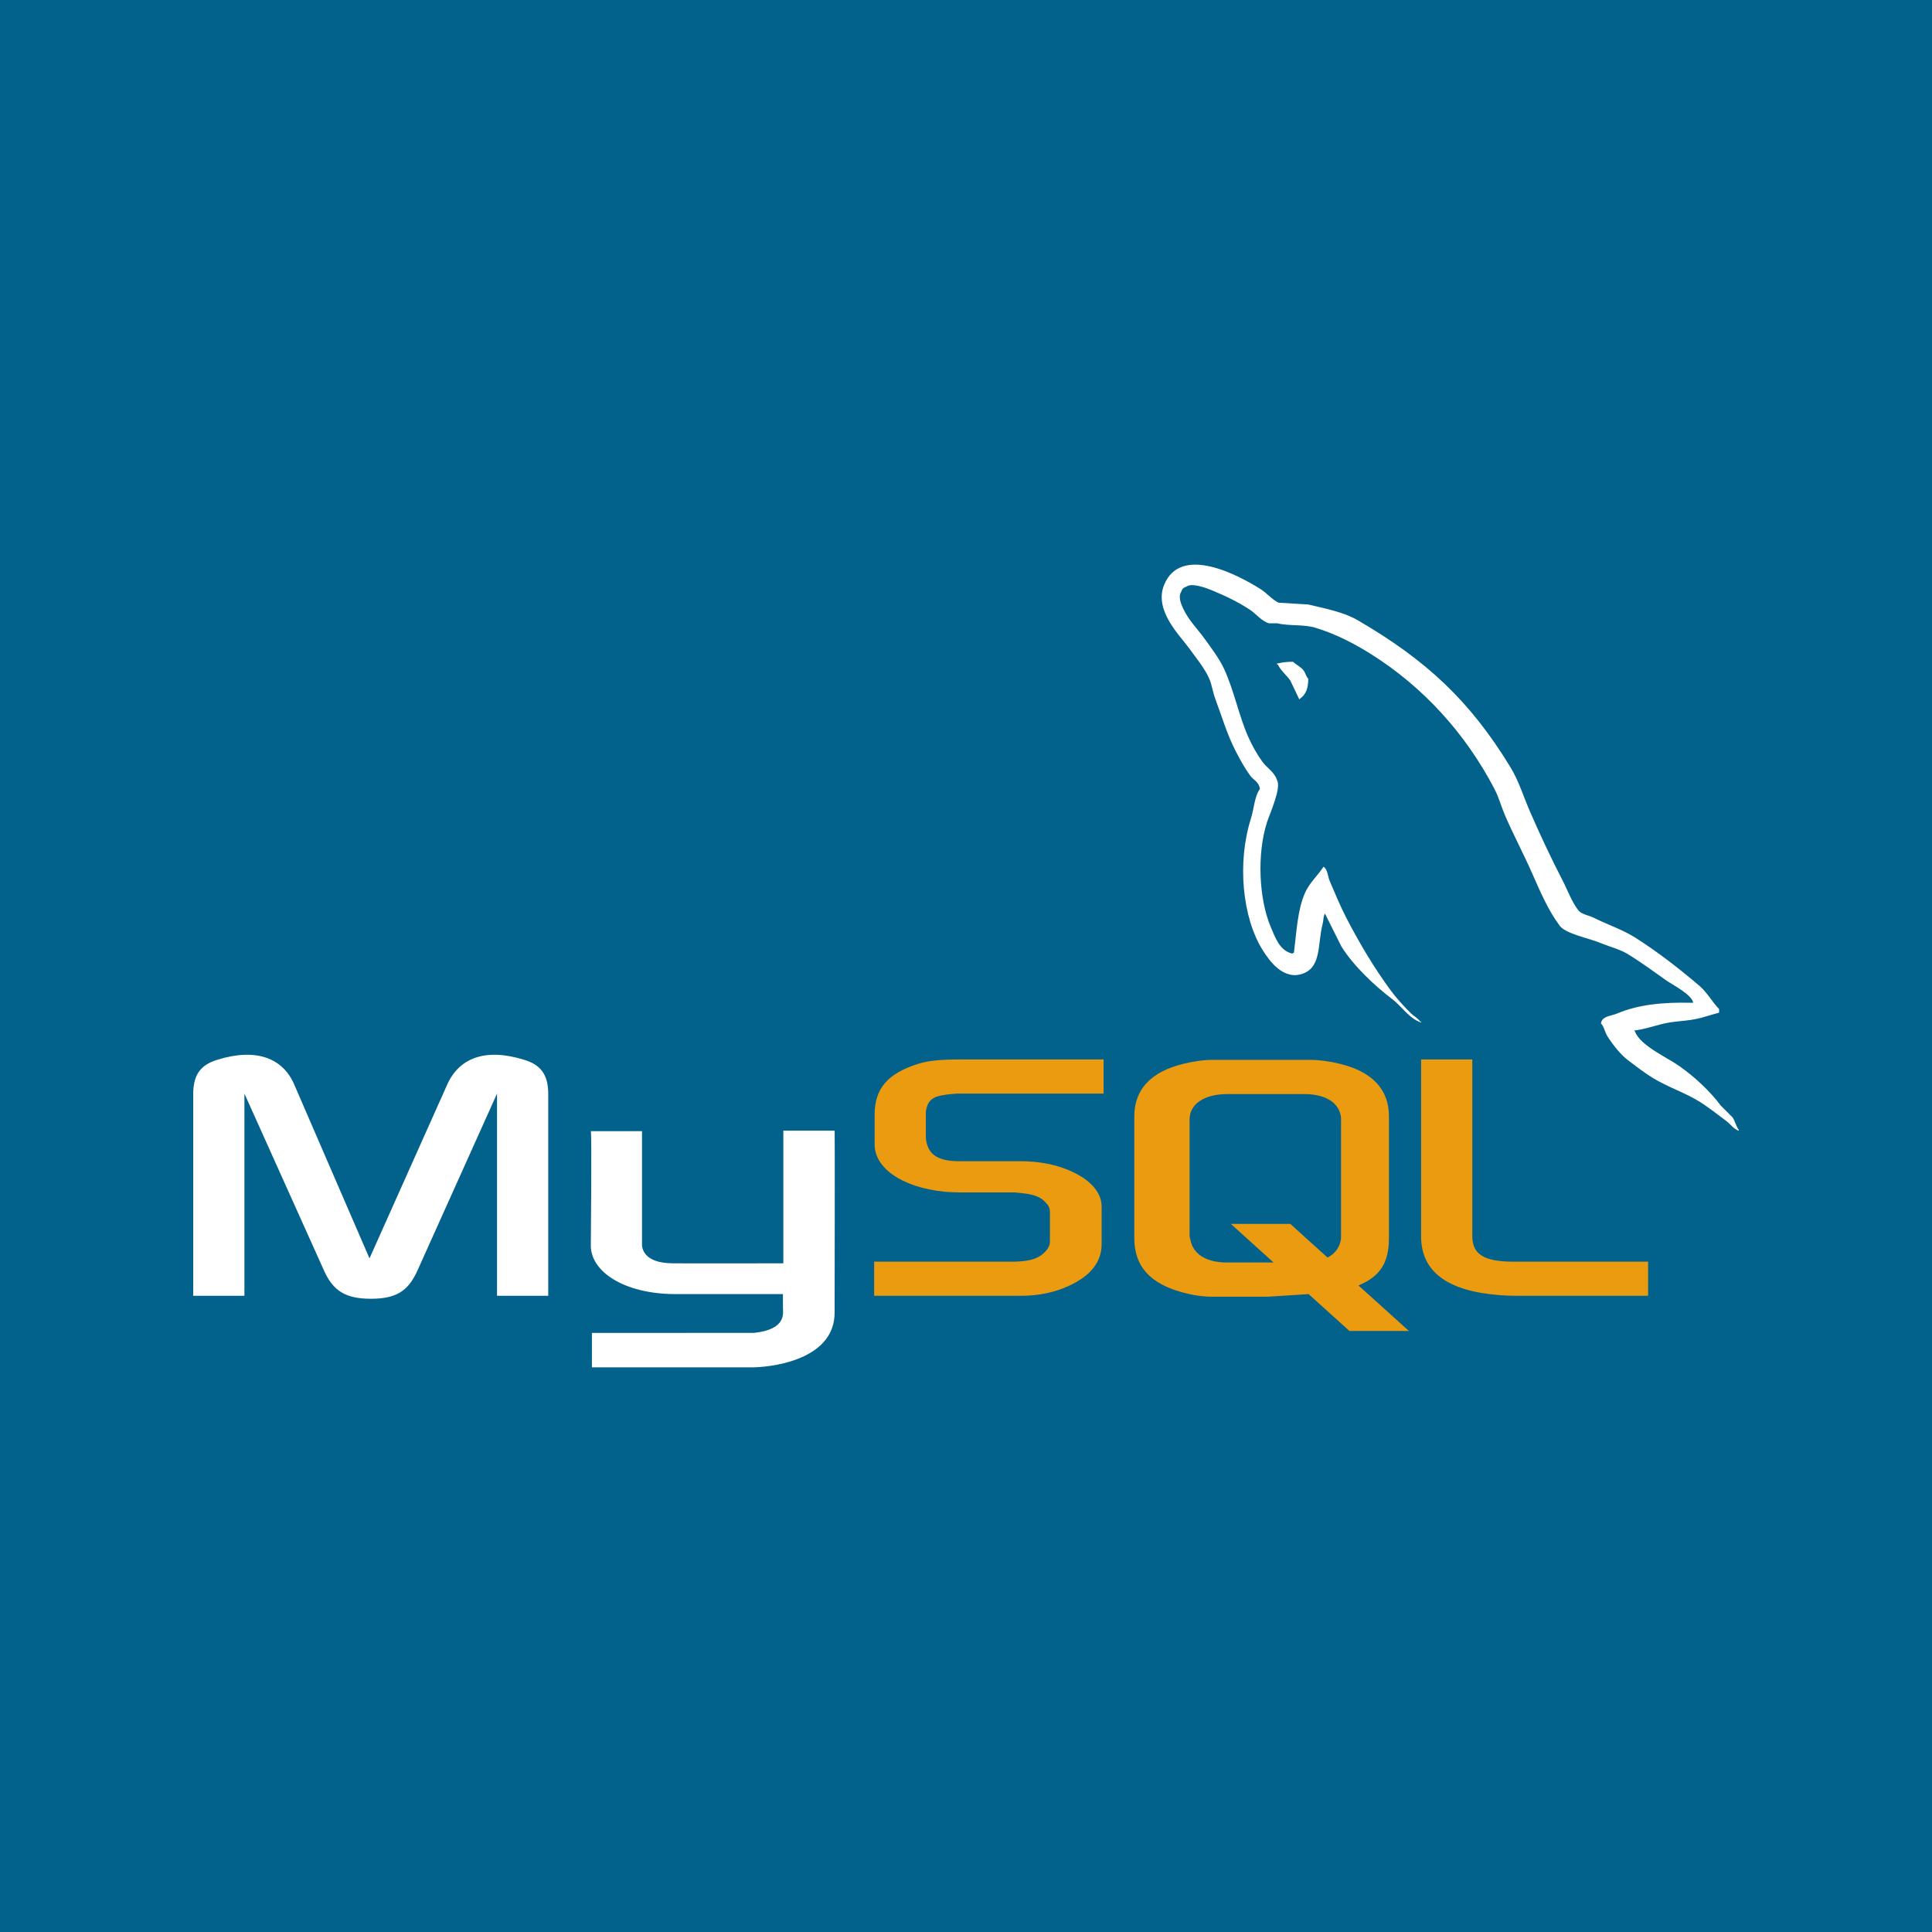
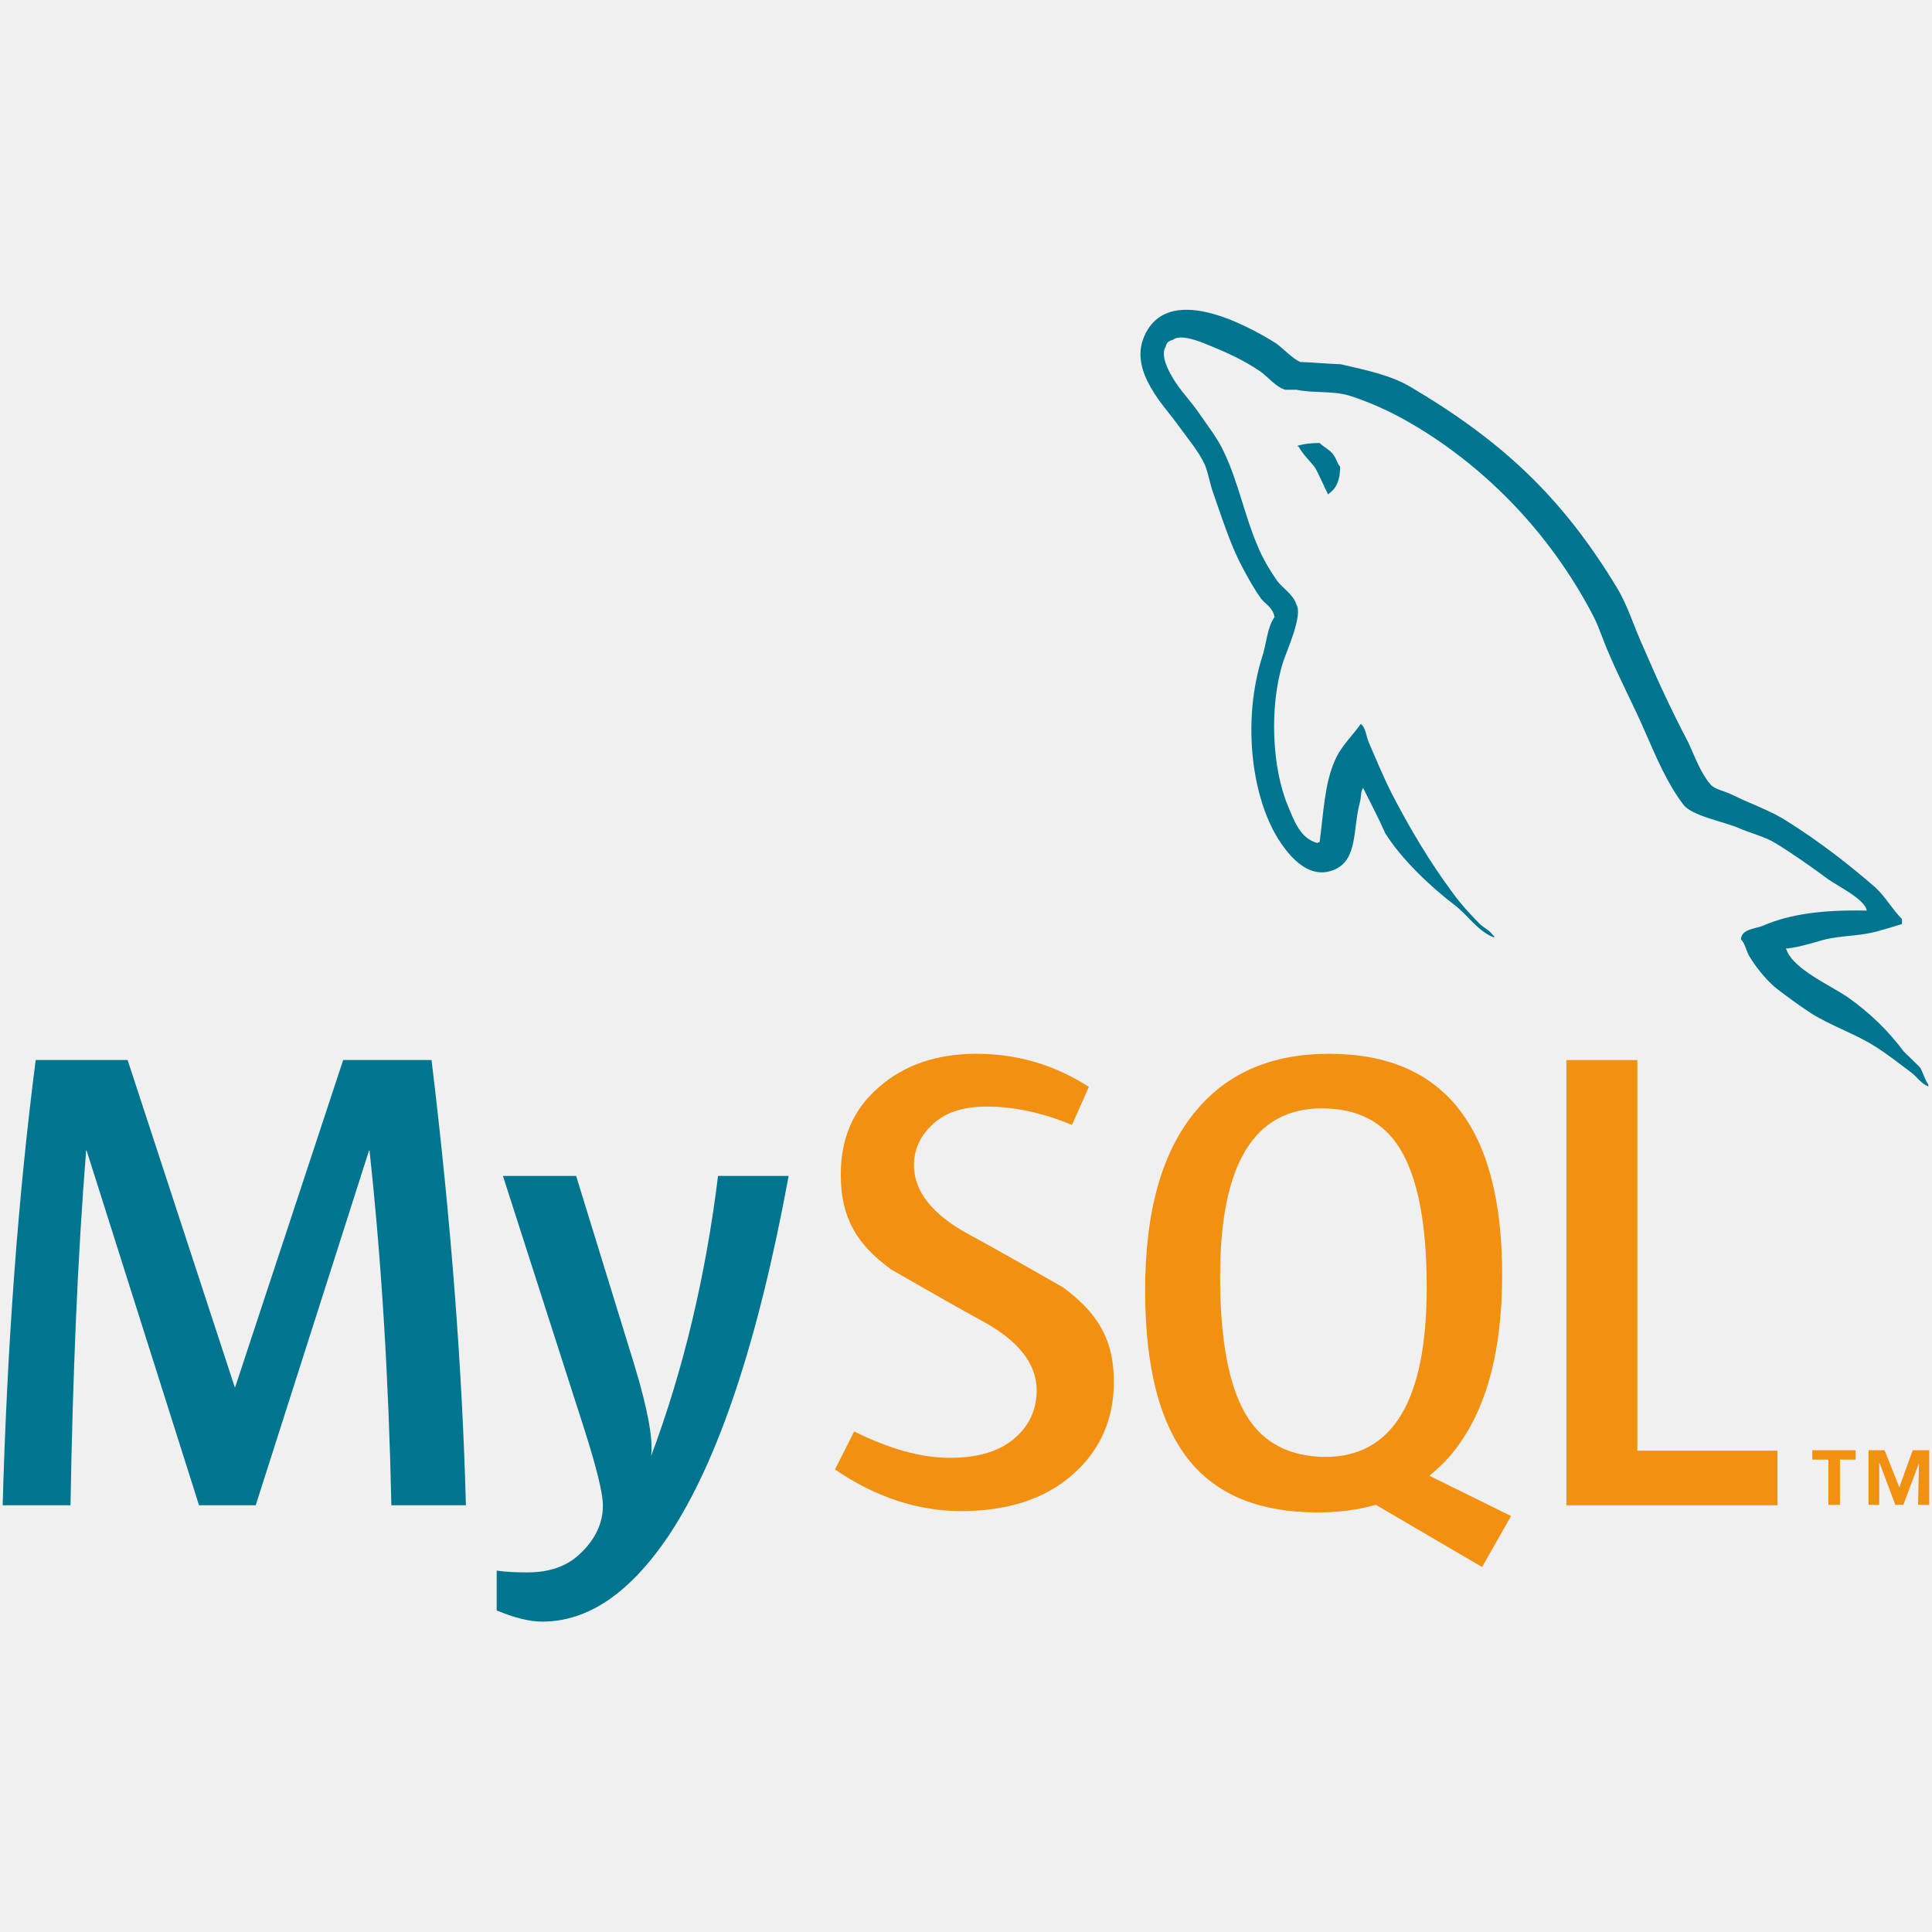
- <svg xmlns="http://www.w3.org/2000/svg" viewBox="0 0 200 200" enable-background="new 0 0 200 200">
-   <g>
-     <path fill="#03628C" d="M0 0h200v200h-200z" />
-     <path d="M20.001 134.141h5.301v-20.933l8.207 18.249c.968 2.209 2.293 2.99 4.893 2.99s3.875-.781 4.843-2.99l8.207-18.249v20.933h5.301v-20.898c0-2.039-.815-3.026-2.498-3.534-4.027-1.257-6.729-.169-7.952 2.55l-8.053 18.01-7.797-18.012c-1.173-2.717-3.925-3.805-7.952-2.55-1.683.51-2.498 1.495-2.498 3.534v20.9h-.002zm41.159-17.04h5.299v11.533c-.049.626.201 2.097 3.105 2.143 1.481.023 11.435 0 11.528 0v-13.733h5.312c.025 0-.005 18.728-.005 18.805.028 4.619-5.73 5.622-8.386 5.699h-16.738v-3.566c.028 0 16.727.004 16.768-.001 3.413-.36 3.009-2.056 3.008-2.626v-1.391h-11.266c-5.241-.048-8.581-2.336-8.623-4.968-.003-.241.114-11.779-.002-11.895z" fill="#fff" />
-     <path d="M90.491 134.141h15.241c1.785 0 3.519-.373 4.894-1.018 2.293-1.053 3.414-2.48 3.414-4.351v-3.874c0-1.529-1.274-2.957-3.772-3.907-1.325-.511-2.957-.781-4.538-.781h-6.423c-2.141 0-3.16-.645-3.414-2.072-.05-.17-.05-.306-.05-.476v-2.413c0-.135 0-.272.05-.441.254-1.088.815-1.394 2.702-1.564l.51-.034h15.139v-3.533h-14.883c-2.141 0-3.262.135-4.281.441-3.16.986-4.538 2.548-4.538 5.267v3.092c0 2.379 2.703 4.418 7.239 4.894.511.032 1.019.068 1.529.068h5.506c.204 0 .408 0 .561.032 1.683.135 2.395.443 2.906 1.053.306.306.406.613.406.951v3.093c0 .373-.254.849-.764 1.257-.458.408-1.223.68-2.243.748l-.561.034h-14.63v3.534zm56.621-6.15c0 3.635 2.702 5.674 8.155 6.083.51.034 1.019.067 1.529.067h13.814v-3.533h-13.915c-3.11 0-4.281-.782-4.281-2.652v-18.281h-5.301v18.316h-.001zm-29.688.183v-12.6c0-3.2 2.248-5.142 6.692-5.755.459-.068.972-.102 1.43-.102h10.063c.511 0 .97.034 1.48.102 4.444.613 6.693 2.554 6.693 5.755v12.6c0 2.599-.955 3.987-3.155 4.893l5.223 4.714h-6.156l-4.225-3.814-4.253.27h-5.671c-.97 0-1.991-.135-3.115-.443-3.371-.919-5.006-2.691-5.006-5.62zm5.721-.306c0 .17.05.342.102.546.306 1.465 1.686 2.281 3.779 2.281h4.816l-4.423-3.994h6.156l3.857 3.484c.712-.381 1.179-.959 1.343-1.703.05-.17.05-.341.05-.511v-12.088c0-.135 0-.307-.05-.477-.307-1.363-1.686-2.145-3.729-2.145h-8.021c-2.348 0-3.881 1.022-3.881 2.622v11.985h.001z" fill="#EA9B0F" />
-     <path d="M175.274 103.81c-3.258-.089-5.747.214-7.876 1.111-.605.255-1.569.262-1.667 1.019.332.35.383.87.648 1.298.508.822 1.366 1.924 2.132 2.501.835.631 1.697 1.307 2.595 1.854 1.594.973 3.374 1.528 4.911 2.501.905.575 1.803 1.298 2.686 1.947.437.319.729.818 1.298 1.018v-.092c-.298-.379-.375-.901-.649-1.298l-1.205-1.205c-1.178-1.564-2.672-2.936-4.263-4.076-1.267-.91-4.103-2.139-4.632-3.614l-.093-.092c.898-.102 1.951-.427 2.779-.649 1.394-.374 2.639-.277 4.077-.649l1.946-.557v-.369c-.726-.746-1.246-1.734-2.039-2.409-2.074-1.766-4.339-3.532-6.671-5.005-1.293-.815-2.892-1.346-4.263-2.037-.459-.234-1.27-.354-1.576-.742-.721-.917-1.112-2.08-1.668-3.15-1.161-2.239-2.305-4.685-3.336-7.043-.702-1.606-1.161-3.191-2.037-4.632-4.208-6.917-8.737-11.093-15.752-15.196-1.493-.874-3.29-1.217-5.188-1.667l-3.058-.186c-.621-.259-1.268-1.021-1.853-1.39-2.325-1.468-8.287-4.662-10.008-.462-1.086 2.65 1.626 5.236 2.595 6.579.68.942 1.552 1.997 2.039 3.057.32.697.374 1.395.649 2.132.672 1.814 1.259 3.79 2.13 5.466.44.849.926 1.743 1.483 2.502.341.465.926.671 1.018 1.39-.572.8-.605 2.044-.926 3.057-1.448 4.566-.902 10.243 1.205 13.622.646 1.039 2.169 3.263 4.262 2.409 1.831-.746 1.423-3.057 1.947-5.097.119-.461.045-.801.277-1.111v.093l1.668 3.336c1.235 1.988 3.425 4.065 5.281 5.467.963.726 1.721 1.985 2.965 2.409v-.094h-.092c-.243-.375-.618-.53-.928-.834-.725-.711-1.532-1.594-2.13-2.409-1.689-2.292-3.181-4.801-4.541-7.413-.649-1.246-1.213-2.622-1.76-3.892-.212-.489-.209-1.23-.648-1.481-.601.929-1.483 1.681-1.947 2.779-.741 1.755-.836 3.896-1.111 6.115l-.186.092c-1.292-.311-1.745-1.64-2.225-2.779-1.213-2.881-1.439-7.523-.37-10.84.276-.859 1.524-3.563 1.018-4.356-.241-.791-1.037-1.248-1.481-1.854-.551-.747-1.102-1.73-1.483-2.595-.994-2.246-1.457-4.769-2.501-7.041-.501-1.086-1.345-2.185-2.039-3.15-.768-1.071-1.628-1.858-2.225-3.151-.212-.459-.499-1.196-.186-1.668.099-.319.243-.452.557-.556.537-.414 2.034.138 2.594.37 1.486.618 2.726 1.205 3.986 2.039.604.401 1.214 1.175 1.946 1.39h.834c1.305.299 2.766.092 3.985.462 2.155.655 4.085 1.674 5.837 2.781 5.341 3.373 9.706 8.173 12.694 13.899.48.923.689 1.801 1.111 2.779.854 1.972 1.93 4.001 2.779 5.93.848 1.924 1.675 3.866 2.874 5.467.63.841 3.063 1.293 4.169 1.76.775.328 2.045.67 2.779 1.111 1.403.846 2.763 1.854 4.077 2.781.659.465 2.681 1.481 2.782 2.318zm-41.419-35.302c-.679-.013-1.16.075-1.668.186v.092h.093c.324.667.895 1.095 1.297 1.668l.928 1.946.092-.092c.574-.404.836-1.05.834-2.039-.231-.243-.265-.546-.463-.834-.265-.386-.779-.603-1.113-.927z" fill="#fff" />
+ <svg xmlns="http://www.w3.org/2000/svg" version="1.1" id="图层_1" x="0px" y="0px" viewBox="0 0 100 100" style="enable-background:new 0 0 100 100;" xml:space="preserve">
+   <style type="text/css">
+ 	.st0{fill:#00758F;}
+ 	.st1{fill:#F29111;}
+ </style>
+   <g id="XMLID_12_" transform="matrix(1.818926,0,0,1.823775,-82.14211,-64.84365)">
+     <g id="XMLID_13_" transform="matrix(1.269924,0,0,-1.269924,3.366231,208.1249)">
+       <g id="XMLID_14_" transform="scale(0.1,0.1)">
+         <path id="XMLID_10_" class="st0" d="M433.5,1022.5h-16.7c-0.6,28.1-2.2,54.5-4.9,79.3h-0.1l-25.4-79.3h-12.7l-25.2,79.3h-0.1     c-1.9-23.8-3-50.2-3.5-79.3h-15.2c1,35.4,3.4,68.5,7.4,99.5h20.6l24-73.1h0.1l24.2,73.1h19.8     C430.2,1085.8,432.7,1052.6,433.5,1022.5" />
+         <path id="XMLID_9_" class="st0" d="M505.8,1096c-6.8-36.8-15.7-63.5-26.8-80.2c-8.7-12.9-18.1-19.3-28.4-19.3     c-2.8,0-6.1,0.8-10.2,2.5v8.9c2-0.3,4.3-0.4,6.9-0.4c4.8,0,8.7,1.3,11.6,4c3.5,3.2,5.3,6.9,5.3,10.9c0,2.8-1.4,8.4-4.1,16.9     l-18.3,56.8h16.4l13.1-42.4c2.9-9.6,4.2-16.4,3.7-20.2c7.2,19.2,12.2,40,15,62.6H505.8" />
+         <path id="XMLID_8_" class="st1" d="M578.7,1050.1c0-8.4-3.1-15.4-9.3-20.8c-6.2-5.4-14.5-8.1-24.9-8.1c-9.7,0-19.2,3.1-28.3,9.3     l4.3,8.5c7.9-3.9,15-5.9,21.4-5.9c6,0,10.7,1.3,14.1,4c3.4,2.7,5.4,6.4,5.4,11.1c0,5.9-4.1,11-11.7,15.2     c-7,3.8-20.9,11.8-20.9,11.8c-7.6,5.5-11.3,11.4-11.3,21.2c0,8.1,2.8,14.6,8.5,19.5c5.7,5,13,7.5,21.9,7.5     c9.2,0,17.6-2.5,25.2-7.4l-3.8-8.5c-6.5,2.7-12.9,4.1-19.1,4.1c-5.1,0-9-1.2-11.8-3.7c-2.8-2.4-4.5-5.6-4.5-9.4     c0-5.9,4.2-11,12-15.3c7.1-3.8,21.4-12,21.4-12C574.8,1065.7,578.7,1059.8,578.7,1050.1" />
+         <path id="XMLID_21_" class="st1" d="M608.5,1042.4c-4,6.5-6,16.9-6,31.2c0,25.1,7.6,37.6,22.8,37.6c8,0,13.8-3,17.5-9     c4-6.5,6-16.8,6-31c0-25.3-7.6-37.9-22.8-37.9C618.1,1033.4,612.2,1036.4,608.5,1042.4 M667.7,1020.1l-18.3,9     c1.6,1.3,3.2,2.8,4.6,4.4c7.8,9.1,11.7,22.6,11.7,40.5c0,32.9-12.9,49.4-38.8,49.4c-12.7,0-22.6-4.2-29.6-12.5     c-7.8-9.1-11.6-22.6-11.6-40.4c0-17.5,3.4-30.3,10.3-38.5c6.3-7.4,15.7-11.1,28.4-11.1c4.7,0,9.1,0.6,13,1.7l23.8-13.9     L667.7,1020.1" />
+         <path id="XMLID_5_" class="st1" d="M727.4,1022.5h-47.3v99.5H696v-87.3h31.4V1022.5" />
+         <path id="XMLID_17_" class="st1" d="M738.8,1022.6h2.6v10.1h3.5v2.1h-9.7v-2.1h3.6V1022.6L738.8,1022.6z M758.9,1022.6h2.5v12.2     h-3.7l-3-8.3l-3.3,8.3h-3.6v-12.2h2.4v9.3h0.1l3.5-9.3h1.8l3.5,9.3L758.9,1022.6" />
+         <path id="XMLID_2_" class="st0" d="M747.4,1155.4c-9.6,0.2-17.1-0.7-23.3-3.4c-1.8-0.7-4.7-0.7-4.9-3c1-1,1.1-2.5,1.9-3.8     c1.4-2.4,4-5.6,6.2-7.3c2.5-1.9,5.1-3.8,7.7-5.5c4.7-2.9,10-4.6,14.5-7.5c2.7-1.7,5.3-3.8,7.9-5.7c1.3-1,2.2-2.5,3.8-3.1v0.4     c-0.8,1.1-1.1,2.6-1.9,3.9c-1.2,1.2-2.4,2.3-3.6,3.5c-3.5,4.7-7.8,8.8-12.5,12.1c-3.9,2.7-12.3,6.3-13.8,10.7     c0,0-0.1,0.1-0.2,0.2c2.6,0.2,5.8,1.2,8.3,1.9c4.1,1.1,7.8,0.8,12,1.9c1.9,0.5,3.9,1.1,5.8,1.7v1.1c-2.2,2.2-3.7,5-6,7.1     c-6.1,5.3-12.9,10.5-19.8,14.8c-3.7,2.4-8.5,4-12.5,6c-1.4,0.7-3.8,1.1-4.7,2.3c-2.2,2.6-3.4,6.1-4.9,9.3     c-3.5,6.6-6.9,13.9-9.9,20.9c-2.2,4.7-3.5,9.4-6.1,13.7c-12.4,20.4-25.8,32.8-46.5,45c-4.4,2.5-9.7,3.6-15.4,4.9     c-3,0.1-6,0.4-9,0.5c-1.9,0.8-3.9,3.1-5.5,4.2c-6.9,4.3-24.5,13.7-29.6,1.3c-3.2-7.8,4.8-15.5,7.6-19.5c2-2.8,4.7-5.9,6.1-9     c0.8-2,1.1-4.2,1.9-6.4c1.9-5.3,3.7-11.2,6.3-16.1c1.3-2.5,2.8-5.2,4.4-7.4c1-1.3,2.6-1.9,3-4.1c-1.7-2.4-1.8-6-2.8-9     c-4.3-13.6-2.6-30.4,3.5-40.4c1.9-3,6.5-9.6,12.6-7.1c5.4,2.2,4.2,9,5.8,15c0.4,1.5,0.1,2.4,0.8,3.4v-0.2c1.7-3.4,3.4-6.6,4.9-10     c3.7-5.9,10.2-12,15.6-16.1c2.9-2.2,5.2-5.9,8.8-7.2v0.4h-0.2c-0.7,1.1-1.8,1.6-2.8,2.4c-2.2,2.2-4.6,4.8-6.3,7.2     c-5,6.7-9.5,14.2-13.5,21.9c-1.9,3.7-3.6,7.8-5.2,11.5c-0.7,1.4-0.7,3.6-1.9,4.3c-1.8-2.6-4.4-4.9-5.8-8.2     c-2.3-5.2-2.5-11.5-3.4-18.2c-0.5-0.1-0.2,0-0.5-0.2c-3.8,1-5.2,4.9-6.6,8.3c-3.6,8.5-4.2,22.3-1.1,32.1c0.8,2.5,4.5,10.5,3,12.9     c-0.7,2.3-3.1,3.6-4.4,5.4c-1.6,2.3-3.3,5.2-4.3,7.7c-2.9,6.7-4.3,14.2-7.5,20.9c-1.4,3.1-4,6.4-6,9.3c-2.3,3.2-4.8,5.5-6.6,9.4     c-0.6,1.3-1.4,3.5-0.5,4.9c0.2,1,0.7,1.3,1.7,1.6c1.6,1.3,6-0.4,7.6-1.1c4.5-1.8,8.2-3.5,11.9-6c1.7-1.2,3.5-3.5,5.6-4.1h2.5     c3.8-0.8,8.2-0.2,11.8-1.3c6.4-2,12.1-5,17.3-8.3c15.7-10,28.7-24.2,37.5-41.1c1.4-2.8,2.1-5.3,3.4-8.2     c2.5-5.9,5.7-11.9,8.2-17.7c2.5-5.7,4.9-11.4,8.5-16.1c1.8-2.5,9-3.8,12.3-5.2c2.4-1.1,6.1-2,8.3-3.4c4.1-2.5,8.2-5.4,12-8.2     C741.1,1160.8,747.1,1157.8,747.4,1155.4" />
+         <path id="XMLID_1_" class="st0" d="M624.8,1259.9c-2,0-3.5-0.2-4.9-0.6v-0.2h0.2c1-1.9,2.7-3.3,3.8-4.9c1-1.9,1.8-3.8,2.8-5.8     c0.1,0.1,0.2,0.2,0.2,0.2c1.7,1.2,2.5,3.1,2.5,6c-0.7,0.8-0.8,1.7-1.4,2.5C627.3,1258.3,625.8,1258.9,624.8,1259.9" />
+       </g>
+     </g>
  </g>
</svg>
